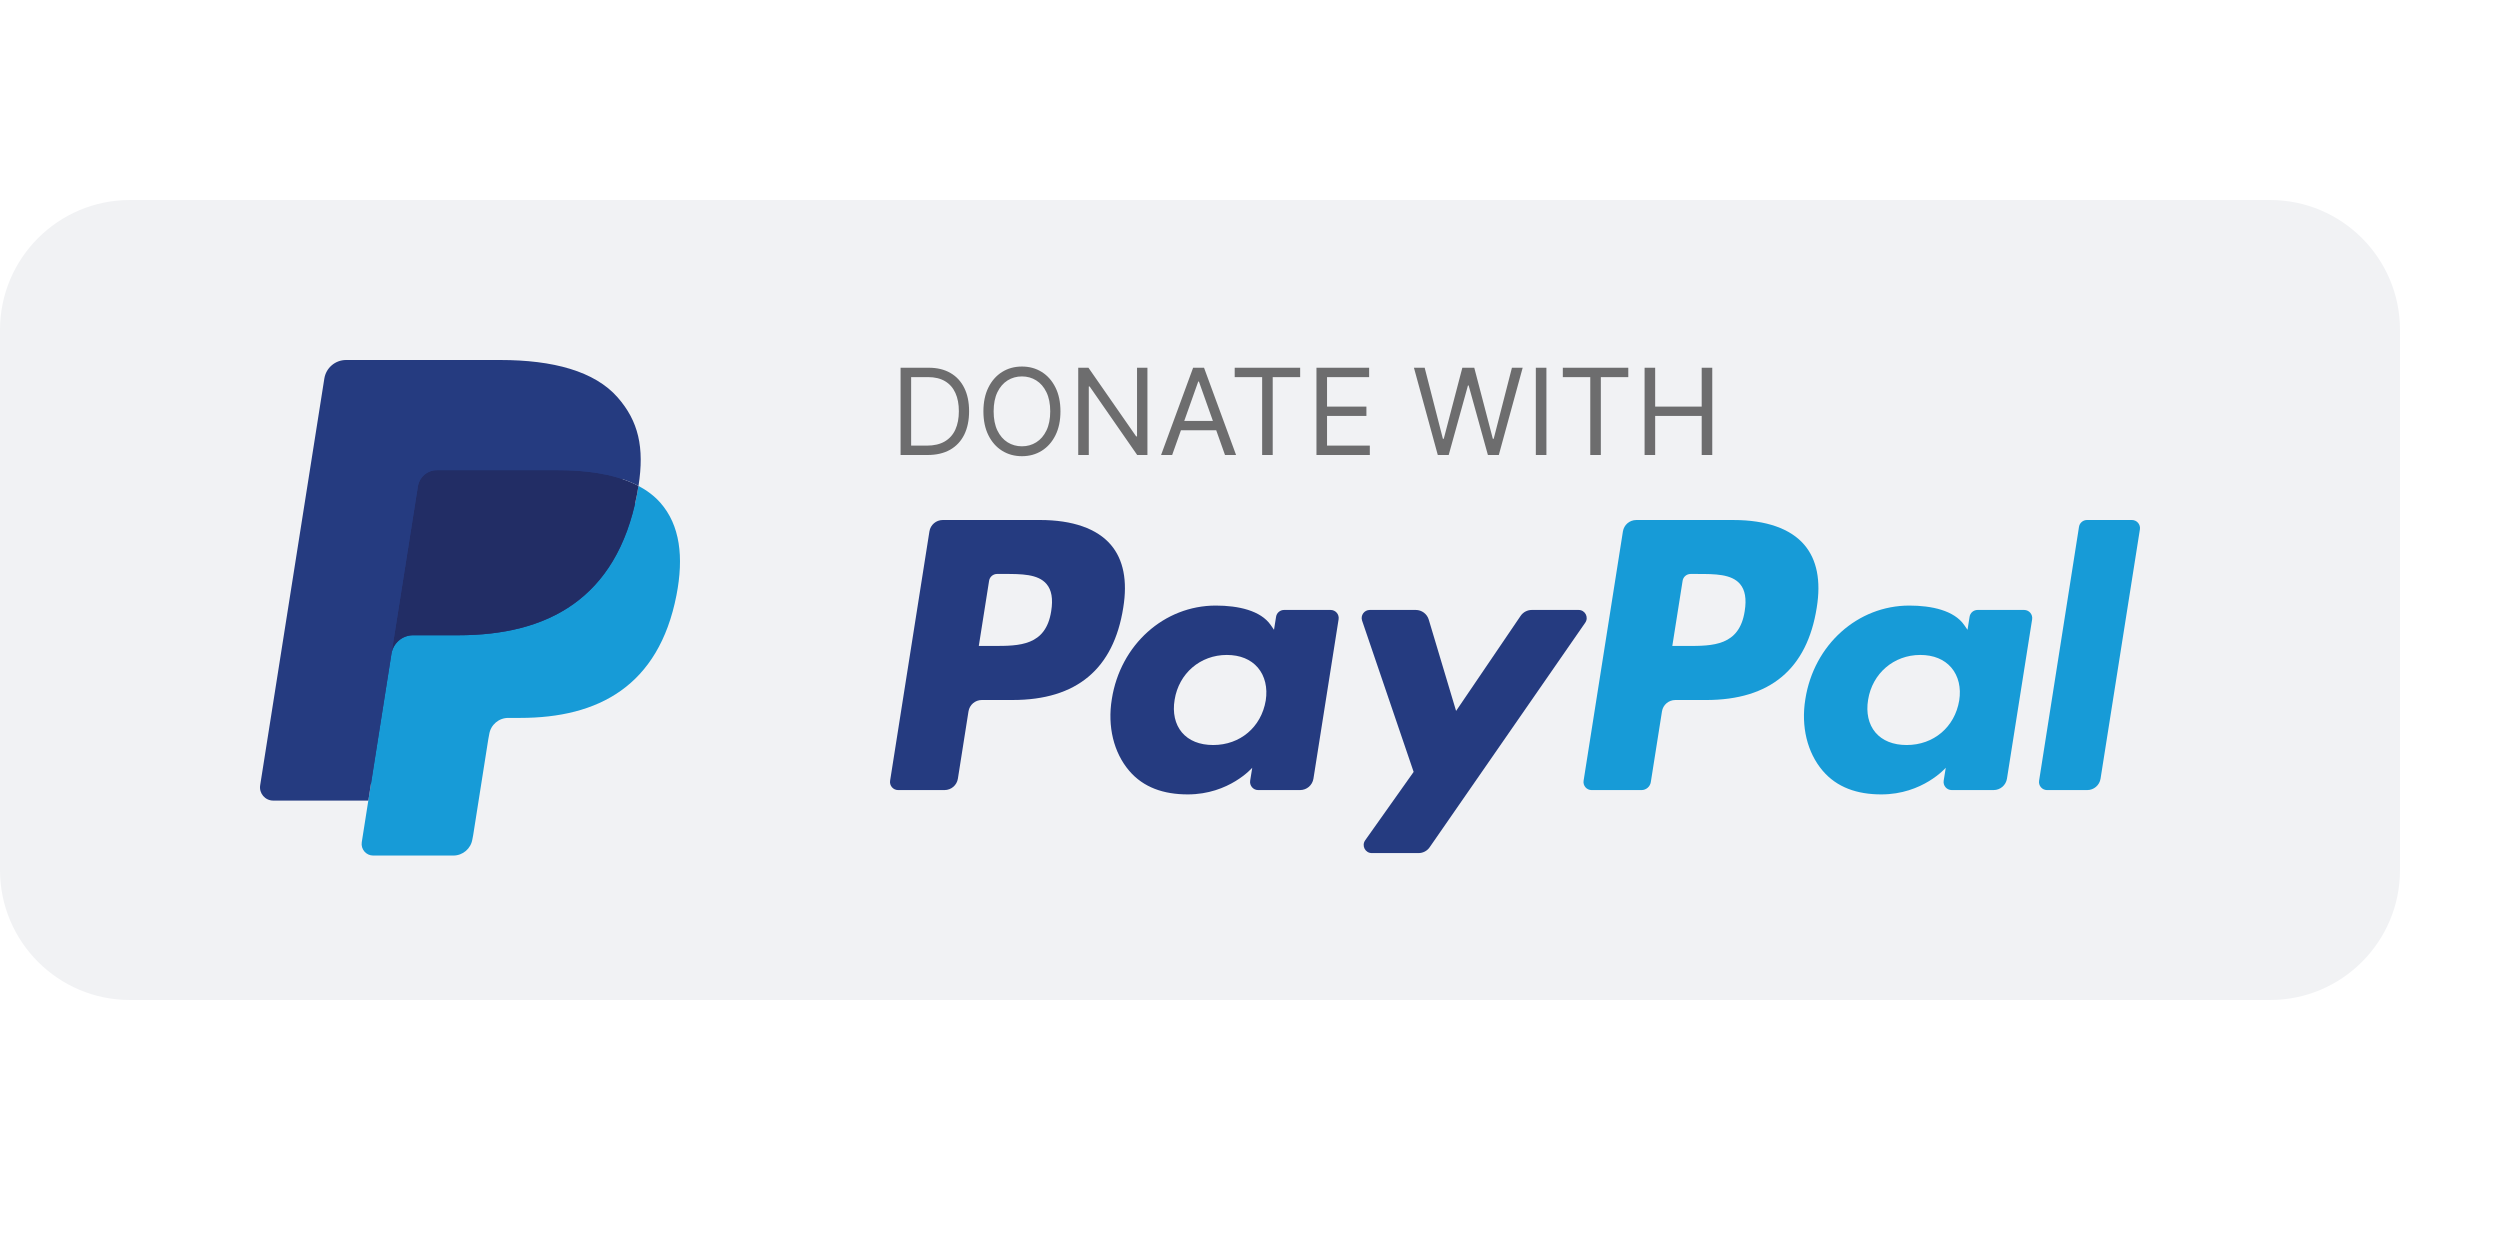
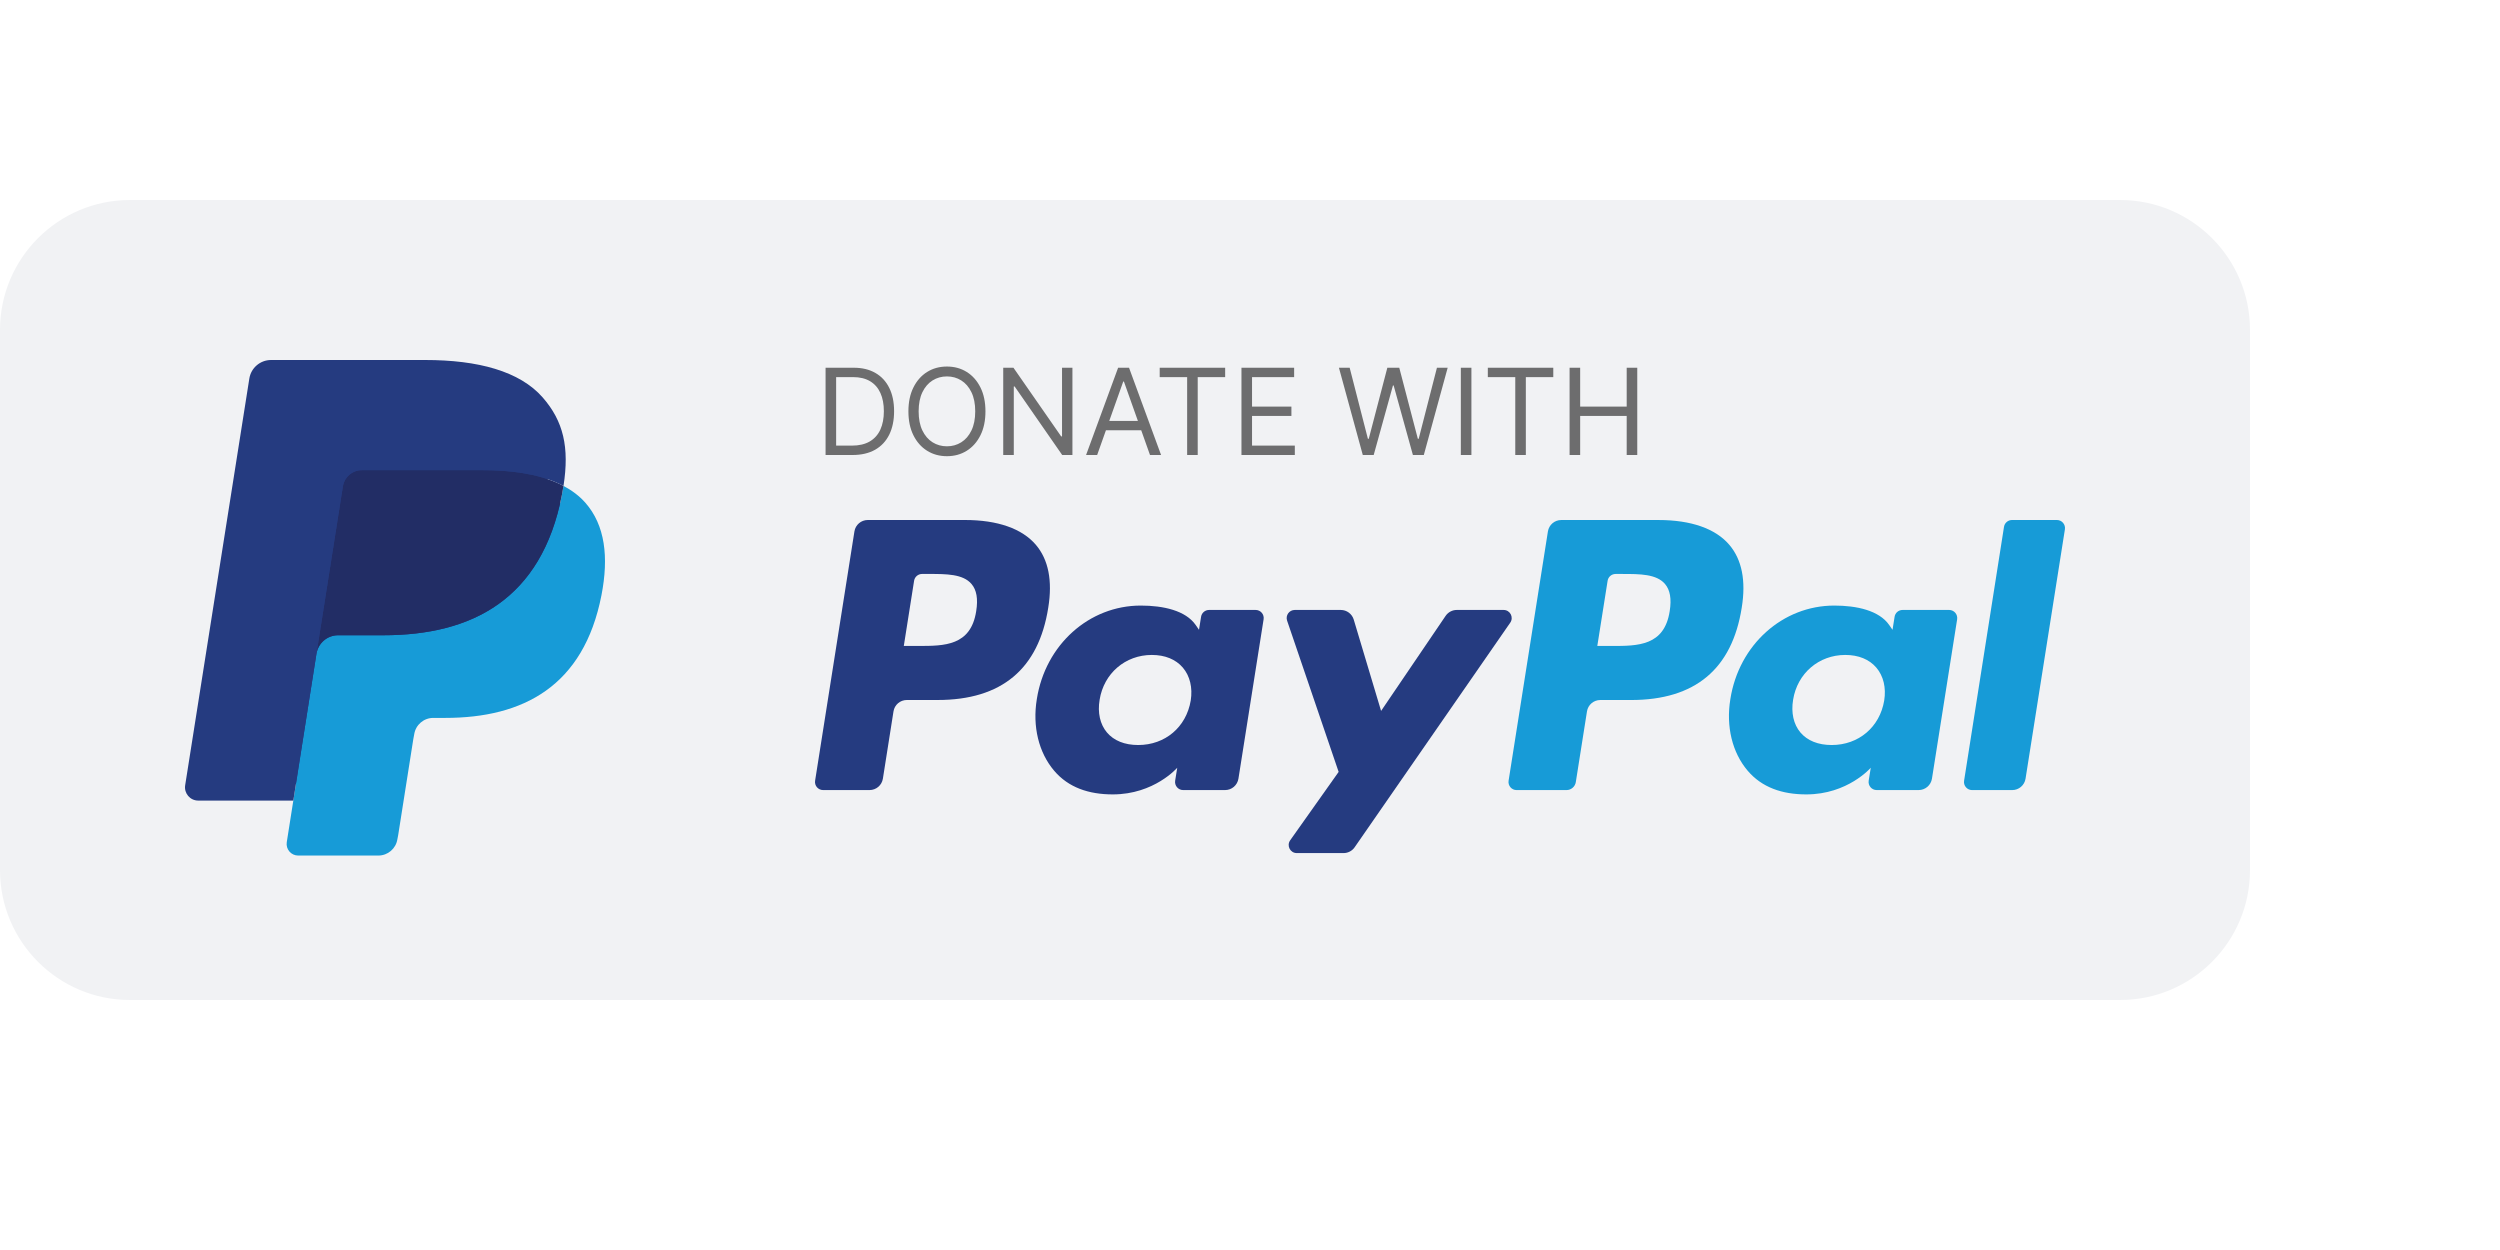
<svg xmlns="http://www.w3.org/2000/svg" width="500" height="250" viewBox="0 0 500 250" fill="none">
-   <rect y="40" width="480" height="160" rx="26" fill="#F1F2F4" />
-   <path d="M208 104H188.555C187.224 104 186.093 104.967 185.885 106.28L178.02 156.143C177.864 157.127 178.626 158.014 179.624 158.014H188.907C190.238 158.014 191.37 157.047 191.577 155.731L193.698 142.282C193.903 140.966 195.037 139.999 196.365 139.999H202.521C215.33 139.999 222.723 133.801 224.653 121.517C225.523 116.144 224.69 111.921 222.174 108.964C219.41 105.717 214.508 104 208 104ZM210.243 122.211C209.18 129.189 203.849 129.189 198.694 129.189H195.76L197.818 116.158C197.94 115.37 198.623 114.79 199.419 114.79H200.764C204.275 114.79 207.588 114.79 209.299 116.792C210.32 117.986 210.633 119.76 210.243 122.211Z" fill="#253B80" />
-   <path d="M266.125 121.99H256.814C256.02 121.99 255.335 122.57 255.213 123.357L254.801 125.962L254.149 125.018C252.134 122.092 247.638 121.114 243.152 121.114C232.862 121.114 224.073 128.907 222.362 139.84C221.472 145.293 222.737 150.508 225.83 154.144C228.668 157.488 232.728 158.881 237.559 158.881C245.85 158.881 250.448 153.55 250.448 153.55L250.032 156.137C249.876 157.127 250.638 158.014 251.63 158.014H260.018C261.352 158.014 262.477 157.047 262.688 155.731L267.72 123.86C267.88 122.879 267.121 121.99 266.125 121.99ZM253.146 140.113C252.247 145.432 248.025 149.004 242.64 149.004C239.936 149.004 237.775 148.136 236.387 146.493C235.011 144.861 234.488 142.538 234.926 139.951C235.765 134.676 240.058 130.989 245.361 130.989C248.005 130.989 250.155 131.867 251.571 133.525C252.989 135.199 253.552 137.537 253.146 140.113Z" fill="#253B80" />
-   <path d="M315.718 121.99H306.361C305.468 121.99 304.629 122.433 304.123 123.175L291.217 142.185L285.747 123.917C285.403 122.774 284.348 121.99 283.154 121.99H273.959C272.841 121.99 272.065 123.081 272.42 124.133L282.727 154.38L273.037 168.059C272.275 169.137 273.043 170.618 274.36 170.618H283.705C284.593 170.618 285.423 170.186 285.926 169.458L317.049 124.534C317.794 123.459 317.029 121.99 315.718 121.99Z" fill="#253B80" />
-   <path d="M346.699 104.003H327.25C325.923 104.003 324.791 104.97 324.583 106.283L316.719 156.146C316.562 157.13 317.325 158.017 318.317 158.017H328.297C329.224 158.017 330.017 157.34 330.162 156.419L332.394 142.285C332.599 140.968 333.733 140.002 335.061 140.002H341.214C354.026 140.002 361.415 133.803 363.349 121.52C364.222 116.147 363.383 111.924 360.867 108.967C358.106 105.72 353.207 104.003 346.699 104.003ZM348.942 122.214C347.881 129.192 342.55 129.192 337.392 129.192H334.461L336.522 116.161C336.645 115.373 337.321 114.793 338.12 114.793H339.465C342.974 114.793 346.289 114.793 348.001 116.795C349.021 117.989 349.331 119.763 348.942 122.214Z" fill="#179BD7" />
-   <path d="M404.821 121.99H395.515C394.716 121.99 394.036 122.57 393.917 123.357L393.505 125.962L392.851 125.018C390.835 122.092 386.342 121.114 381.856 121.114C371.566 121.114 362.78 128.907 361.068 139.84C360.181 145.293 361.441 150.508 364.534 154.144C367.378 157.488 371.432 158.881 376.263 158.881C384.554 158.881 389.152 153.55 389.152 153.55L388.737 156.137C388.58 157.127 389.342 158.014 390.34 158.014H398.725C400.053 158.014 401.184 157.047 401.392 155.731L406.427 123.86C406.581 122.879 405.819 121.99 404.821 121.99ZM391.841 140.113C390.949 145.432 386.721 149.004 381.335 149.004C378.637 149.004 376.471 148.136 375.083 146.493C373.707 144.861 373.189 142.538 373.622 139.951C374.466 134.676 378.754 130.989 384.056 130.989C386.701 130.989 388.85 131.867 390.266 133.525C391.691 135.199 392.254 137.537 391.841 140.113Z" fill="#179BD7" />
-   <path d="M415.799 105.37L407.818 156.146C407.661 157.13 408.423 158.017 409.416 158.017H417.44C418.773 158.017 419.905 157.05 420.109 155.734L427.98 105.874C428.136 104.89 427.374 104 426.382 104H417.397C416.604 104.003 415.921 104.583 415.799 105.37Z" fill="#179BD7" />
-   <path d="M75.864 167.75L77.581 156.84L73.755 156.751H55.485L68.182 76.243C68.221 76 68.349 75.774 68.536 75.613C68.724 75.452 68.963 75.363 69.213 75.363H100.019C110.247 75.363 117.305 77.491 120.99 81.692C122.717 83.662 123.817 85.722 124.349 87.988C124.908 90.366 124.918 93.207 124.372 96.671L124.333 96.924V99.145L126.061 100.123C127.515 100.895 128.672 101.779 129.558 102.79C131.036 104.475 131.992 106.616 132.396 109.155C132.813 111.766 132.675 114.873 131.992 118.39C131.204 122.437 129.929 125.961 128.208 128.844C126.625 131.501 124.609 133.705 122.215 135.413C119.929 137.035 117.213 138.267 114.142 139.055C111.166 139.83 107.774 140.221 104.053 140.221H101.655C99.941 140.221 98.275 140.839 96.968 141.945C95.658 143.075 94.791 144.619 94.525 146.307L94.344 147.289L91.31 166.518L91.172 167.224C91.135 167.448 91.073 167.559 90.981 167.635C90.899 167.704 90.781 167.75 90.666 167.75H75.864Z" fill="#253B80" />
-   <path d="M127.696 97.181C127.604 97.769 127.499 98.37 127.381 98.987C123.318 119.845 109.419 127.051 91.668 127.051H82.629C80.458 127.051 78.629 128.628 78.291 130.769L73.663 160.117L72.353 168.436C72.133 169.842 73.216 171.11 74.635 171.11H90.666C92.564 171.11 94.177 169.73 94.476 167.858L94.633 167.044L97.651 147.89L97.845 146.839C98.141 144.96 99.757 143.581 101.655 143.581H104.053C119.584 143.581 131.742 137.275 135.296 119.028C136.78 111.405 136.012 105.04 132.084 100.563C130.895 99.214 129.42 98.094 127.696 97.181Z" fill="#179BD7" />
-   <path d="M123.446 95.486C122.826 95.305 122.185 95.141 121.528 94.993C120.868 94.849 120.192 94.721 119.495 94.609C117.058 94.215 114.388 94.028 111.528 94.028H87.382C86.787 94.028 86.222 94.162 85.716 94.405C84.603 94.941 83.775 95.995 83.575 97.286L78.439 129.82L78.291 130.769C78.629 128.628 80.458 127.051 82.629 127.051H91.668C109.419 127.051 123.318 119.842 127.381 98.987C127.502 98.37 127.604 97.769 127.696 97.181C126.668 96.635 125.555 96.169 124.356 95.772C124.06 95.673 123.755 95.578 123.446 95.486Z" fill="#222D65" />
-   <path d="M83.575 97.286C83.775 95.995 84.603 94.941 85.716 94.409C86.225 94.166 86.787 94.031 87.382 94.031H111.528C114.388 94.031 117.058 94.218 119.495 94.612C120.192 94.724 120.868 94.852 121.528 94.996C122.185 95.144 122.826 95.308 123.446 95.489C123.755 95.581 124.06 95.676 124.359 95.772C125.558 96.169 126.671 96.639 127.699 97.181C128.908 89.472 127.69 84.224 123.522 79.472C118.927 74.24 110.634 72 100.023 72H69.216C67.049 72 65.2 73.576 64.865 75.721L52.033 157.056C51.78 158.666 53.021 160.117 54.644 160.117H73.663L78.438 129.82L83.575 97.286Z" fill="#253B80" />
-   <path d="M185.5 91H180.114V73.546H185.739C187.432 73.546 188.881 73.895 190.085 74.594C191.29 75.287 192.213 76.284 192.855 77.585C193.497 78.881 193.818 80.432 193.818 82.239C193.818 84.057 193.494 85.622 192.847 86.935C192.199 88.242 191.256 89.247 190.017 89.952C188.778 90.651 187.273 91 185.5 91ZM182.227 89.125H185.364C186.807 89.125 188.003 88.847 188.952 88.29C189.901 87.733 190.608 86.94 191.074 85.912C191.54 84.883 191.773 83.659 191.773 82.239C191.773 80.829 191.543 79.617 191.082 78.599C190.622 77.577 189.935 76.793 189.02 76.247C188.105 75.696 186.966 75.421 185.602 75.421H182.227V89.125ZM212.091 82.273C212.091 84.114 211.759 85.704 211.094 87.046C210.429 88.386 209.517 89.421 208.358 90.148C207.199 90.875 205.875 91.239 204.386 91.239C202.898 91.239 201.574 90.875 200.415 90.148C199.256 89.421 198.344 88.386 197.679 87.046C197.014 85.704 196.682 84.114 196.682 82.273C196.682 80.432 197.014 78.841 197.679 77.5C198.344 76.159 199.256 75.125 200.415 74.398C201.574 73.671 202.898 73.307 204.386 73.307C205.875 73.307 207.199 73.671 208.358 74.398C209.517 75.125 210.429 76.159 211.094 77.5C211.759 78.841 212.091 80.432 212.091 82.273ZM210.045 82.273C210.045 80.761 209.793 79.486 209.287 78.446C208.787 77.406 208.108 76.619 207.25 76.085C206.398 75.551 205.443 75.284 204.386 75.284C203.33 75.284 202.372 75.551 201.514 76.085C200.662 76.619 199.983 77.406 199.477 78.446C198.977 79.486 198.727 80.761 198.727 82.273C198.727 83.784 198.977 85.06 199.477 86.099C199.983 87.139 200.662 87.926 201.514 88.46C202.372 88.994 203.33 89.261 204.386 89.261C205.443 89.261 206.398 88.994 207.25 88.46C208.108 87.926 208.787 87.139 209.287 86.099C209.793 85.06 210.045 83.784 210.045 82.273ZM229.486 73.546V91H227.44L217.929 77.296H217.759V91H215.645V73.546H217.69L227.236 87.284H227.406V73.546H229.486ZM234.431 91H232.215L238.624 73.546H240.806L247.215 91H244.999L239.783 76.307H239.647L234.431 91ZM235.249 84.182H244.181V86.057H235.249V84.182ZM246.94 75.421V73.546H260.031V75.421H254.543V91H252.429V75.421H246.94ZM263.293 91V73.546H273.827V75.421H265.407V81.318H273.282V83.193H265.407V89.125H273.964V91H263.293ZM287.558 91L282.785 73.546H284.933L288.58 87.761H288.751L292.467 73.546H294.853L298.569 87.761H298.739L302.387 73.546H304.535L299.762 91H297.58L293.728 77.091H293.592L289.739 91H287.558ZM309.282 73.546V91H307.168V73.546H309.282ZM312.565 75.421V73.546H325.656V75.421H320.168V91H318.054V75.421H312.565ZM328.918 91V73.546H331.032V81.318H340.339V73.546H342.452V91H340.339V83.193H331.032V91H328.918Z" fill="black" fill-opacity="0.55" />
+   <rect y="40" width="450" height="160" rx="26" fill="#F1F2F4" />
+   <path d="M193 104H173.555C172.224 104 171.093 104.967 170.885 106.28L163.02 156.143C162.864 157.127 163.626 158.014 164.624 158.014H173.907C175.238 158.014 176.37 157.047 176.577 155.731L178.698 142.282C178.903 140.966 180.037 139.999 181.365 139.999H187.521C200.33 139.999 207.723 133.801 209.653 121.517C210.523 116.144 209.69 111.921 207.174 108.964C204.41 105.717 199.508 104 193 104ZM195.243 122.211C194.18 129.189 188.849 129.189 183.694 129.189H180.76L182.818 116.158C182.94 115.37 183.623 114.79 184.419 114.79H185.764C189.275 114.79 192.588 114.79 194.299 116.792C195.32 117.986 195.633 119.76 195.243 122.211Z" fill="#253B80" />
+   <path d="M251.125 121.99H241.814C241.02 121.99 240.335 122.57 240.213 123.357L239.801 125.962L239.149 125.018C237.134 122.092 232.638 121.114 228.152 121.114C217.862 121.114 209.073 128.907 207.362 139.84C206.472 145.293 207.737 150.508 210.83 154.144C213.668 157.488 217.728 158.881 222.559 158.881C230.85 158.881 235.447 153.55 235.447 153.55L235.032 156.137C234.876 157.127 235.638 158.014 236.63 158.014H245.018C246.352 158.014 247.477 157.047 247.688 155.731L252.72 123.86C252.88 122.879 252.121 121.99 251.125 121.99ZM238.146 140.113C237.247 145.432 233.025 149.004 227.64 149.004C224.936 149.004 222.775 148.136 221.387 146.493C220.011 144.861 219.488 142.538 219.926 139.951C220.765 134.676 225.058 130.989 230.361 130.989C233.005 130.989 235.155 131.867 236.571 133.525C237.989 135.199 238.552 137.537 238.146 140.113Z" fill="#253B80" />
+   <path d="M300.718 121.99H291.361C290.468 121.99 289.629 122.433 289.123 123.175L276.217 142.185L270.747 123.917C270.403 122.774 269.348 121.99 268.154 121.99H258.959C257.841 121.99 257.065 123.081 257.42 124.133L267.727 154.38L258.037 168.059C257.275 169.137 258.043 170.618 259.36 170.618H268.705C269.593 170.618 270.423 170.186 270.926 169.458L302.049 124.534C302.794 123.459 302.029 121.99 300.718 121.99Z" fill="#253B80" />
+   <path d="M331.699 104.003H312.25C310.923 104.003 309.791 104.97 309.583 106.283L301.719 156.146C301.562 157.13 302.325 158.017 303.317 158.017H313.297C314.224 158.017 315.017 157.34 315.162 156.419L317.394 142.285C317.599 140.968 318.733 140.002 320.061 140.002H326.214C339.026 140.002 346.415 133.803 348.349 121.52C349.222 116.147 348.383 111.924 345.867 108.967C343.106 105.72 338.207 104.003 331.699 104.003ZM333.942 122.214C332.881 129.192 327.55 129.192 322.392 129.192H319.461L321.522 116.161C321.645 115.373 322.321 114.793 323.12 114.793H324.465C327.974 114.793 331.289 114.793 333.001 116.795C334.021 117.989 334.331 119.763 333.942 122.214Z" fill="#179BD7" />
+   <path d="M389.821 121.99H380.515C379.716 121.99 379.036 122.57 378.917 123.357L378.505 125.962L377.851 125.018C375.835 122.092 371.342 121.114 366.856 121.114C356.566 121.114 347.78 128.907 346.068 139.84C345.181 145.293 346.441 150.508 349.534 154.144C352.378 157.488 356.432 158.881 361.263 158.881C369.554 158.881 374.152 153.55 374.152 153.55L373.737 156.137C373.58 157.127 374.342 158.014 375.34 158.014H383.725C385.053 158.014 386.184 157.047 386.392 155.731L391.427 123.86C391.581 122.879 390.819 121.99 389.821 121.99ZM376.841 140.113C375.949 145.432 371.721 149.004 366.335 149.004C363.637 149.004 361.471 148.136 360.083 146.493C358.707 144.861 358.189 142.538 358.622 139.951C359.466 134.676 363.754 130.989 369.056 130.989C371.701 130.989 373.85 131.867 375.266 133.525C376.691 135.199 377.254 137.537 376.841 140.113Z" fill="#179BD7" />
+   <path d="M400.799 105.37L392.818 156.146C392.661 157.13 393.423 158.017 394.416 158.017H402.44C403.773 158.017 404.905 157.05 405.109 155.734L412.98 105.874C413.136 104.89 412.374 104 411.382 104H402.397C401.604 104.003 400.921 104.583 400.799 105.37Z" fill="#179BD7" />
+   <path d="M60.864 167.75L62.581 156.84L58.755 156.751H40.485L53.182 76.243C53.221 76 53.349 75.774 53.536 75.613C53.724 75.452 53.963 75.363 54.213 75.363H85.019C95.247 75.363 102.305 77.491 105.99 81.692C107.717 83.662 108.817 85.722 109.349 87.988C109.908 90.366 109.918 93.207 109.372 96.671L109.333 96.924V99.145L111.061 100.123C112.515 100.895 113.672 101.779 114.558 102.79C116.036 104.475 116.992 106.616 117.396 109.155C117.813 111.766 117.675 114.873 116.992 118.39C116.204 122.437 114.929 125.961 113.208 128.844C111.625 131.501 109.609 133.705 107.215 135.413C104.929 137.035 102.213 138.267 99.142 139.055C96.166 139.83 92.774 140.221 89.053 140.221H86.655C84.941 140.221 83.275 140.839 81.968 141.945C80.658 143.075 79.791 144.619 79.525 146.307L79.344 147.289L76.31 166.518L76.172 167.224C76.135 167.448 76.073 167.559 75.981 167.635C75.899 167.704 75.781 167.75 75.666 167.75H60.864Z" fill="#253B80" />
+   <path d="M112.696 97.181C112.604 97.769 112.499 98.37 112.381 98.987C108.318 119.845 94.419 127.051 76.668 127.051H67.629C65.458 127.051 63.629 128.628 63.291 130.769L58.663 160.117L57.353 168.436C57.133 169.842 58.217 171.11 59.635 171.11H75.666C77.564 171.11 79.177 169.73 79.476 167.858L79.633 167.044L82.651 147.89L82.845 146.839C83.141 144.96 84.757 143.581 86.655 143.581H89.053C104.584 143.581 116.742 137.275 120.296 119.028C121.78 111.405 121.012 105.04 117.084 100.563C115.895 99.214 114.42 98.094 112.696 97.181Z" fill="#179BD7" />
+   <path d="M108.446 95.486C107.826 95.305 107.185 95.141 106.528 94.993C105.868 94.849 105.192 94.721 104.495 94.609C102.058 94.215 99.388 94.028 96.528 94.028H72.382C71.787 94.028 71.222 94.162 70.716 94.405C69.603 94.941 68.775 95.995 68.575 97.286L63.438 129.82L63.291 130.769C63.629 128.628 65.458 127.051 67.629 127.051H76.668C94.419 127.051 108.318 119.842 112.381 98.987C112.502 98.37 112.604 97.769 112.696 97.181C111.668 96.635 110.555 96.169 109.356 95.772C109.06 95.673 108.755 95.578 108.446 95.486Z" fill="#222D65" />
+   <path d="M68.575 97.286C68.775 95.995 69.603 94.941 70.716 94.409C71.225 94.166 71.787 94.031 72.382 94.031H96.528C99.388 94.031 102.058 94.218 104.495 94.612C105.192 94.724 105.868 94.852 106.528 94.996C107.185 95.144 107.825 95.308 108.446 95.489C108.755 95.581 109.06 95.676 109.359 95.772C110.558 96.169 111.671 96.639 112.699 97.181C113.908 89.472 112.69 84.224 108.522 79.472C103.927 74.24 95.634 72 85.023 72H54.216C52.048 72 50.2 73.576 49.864 75.721L37.033 157.056C36.78 158.666 38.021 160.117 39.644 160.117H58.663L63.438 129.82L68.575 97.286Z" fill="#253B80" />
+   <path d="M170.5 91H165.114V73.546H170.739C172.432 73.546 173.881 73.895 175.085 74.594C176.29 75.287 177.213 76.284 177.855 77.585C178.497 78.881 178.818 80.432 178.818 82.239C178.818 84.057 178.494 85.622 177.847 86.935C177.199 88.242 176.256 89.247 175.017 89.952C173.778 90.651 172.273 91 170.5 91ZM167.227 89.125H170.364C171.807 89.125 173.003 88.847 173.952 88.29C174.901 87.733 175.608 86.94 176.074 85.912C176.54 84.883 176.773 83.659 176.773 82.239C176.773 80.829 176.543 79.617 176.082 78.599C175.622 77.577 174.935 76.793 174.02 76.247C173.105 75.696 171.966 75.421 170.602 75.421H167.227V89.125ZM197.091 82.273C197.091 84.114 196.759 85.704 196.094 87.046C195.429 88.386 194.517 89.421 193.358 90.148C192.199 90.875 190.875 91.239 189.386 91.239C187.898 91.239 186.574 90.875 185.415 90.148C184.256 89.421 183.344 88.386 182.679 87.046C182.014 85.704 181.682 84.114 181.682 82.273C181.682 80.432 182.014 78.841 182.679 77.5C183.344 76.159 184.256 75.125 185.415 74.398C186.574 73.671 187.898 73.307 189.386 73.307C190.875 73.307 192.199 73.671 193.358 74.398C194.517 75.125 195.429 76.159 196.094 77.5C196.759 78.841 197.091 80.432 197.091 82.273ZM195.045 82.273C195.045 80.761 194.793 79.486 194.287 78.446C193.787 77.406 193.108 76.619 192.25 76.085C191.398 75.551 190.443 75.284 189.386 75.284C188.33 75.284 187.372 75.551 186.514 76.085C185.662 76.619 184.983 77.406 184.477 78.446C183.977 79.486 183.727 80.761 183.727 82.273C183.727 83.784 183.977 85.06 184.477 86.099C184.983 87.139 185.662 87.926 186.514 88.46C187.372 88.994 188.33 89.261 189.386 89.261C190.443 89.261 191.398 88.994 192.25 88.46C193.108 87.926 193.787 87.139 194.287 86.099C194.793 85.06 195.045 83.784 195.045 82.273ZM214.486 73.546V91H212.44L202.929 77.296H202.759V91H200.645V73.546H202.69L212.236 87.284H212.406V73.546H214.486ZM219.431 91H217.215L223.624 73.546H225.806L232.215 91H229.999L224.783 76.307H224.647L219.431 91ZM220.249 84.182H229.181V86.057H220.249V84.182ZM231.94 75.421V73.546H245.031V75.421H239.543V91H237.429V75.421H231.94ZM248.293 91V73.546H258.827V75.421H250.407V81.318H258.282V83.193H250.407V89.125H258.964V91H248.293ZM272.558 91L267.785 73.546H269.933L273.58 87.761H273.751L277.467 73.546H279.853L283.569 87.761H283.739L287.387 73.546H289.535L284.762 91H282.58L278.728 77.091H278.592L274.739 91H272.558ZM294.282 73.546V91H292.168V73.546H294.282ZM297.565 75.421V73.546H310.656V75.421H305.168V91H303.054V75.421H297.565ZM313.918 91V73.546H316.032V81.318H325.339V73.546H327.452V91H325.339V83.193H316.032V91H313.918Z" fill="black" fill-opacity="0.55" />
</svg>
